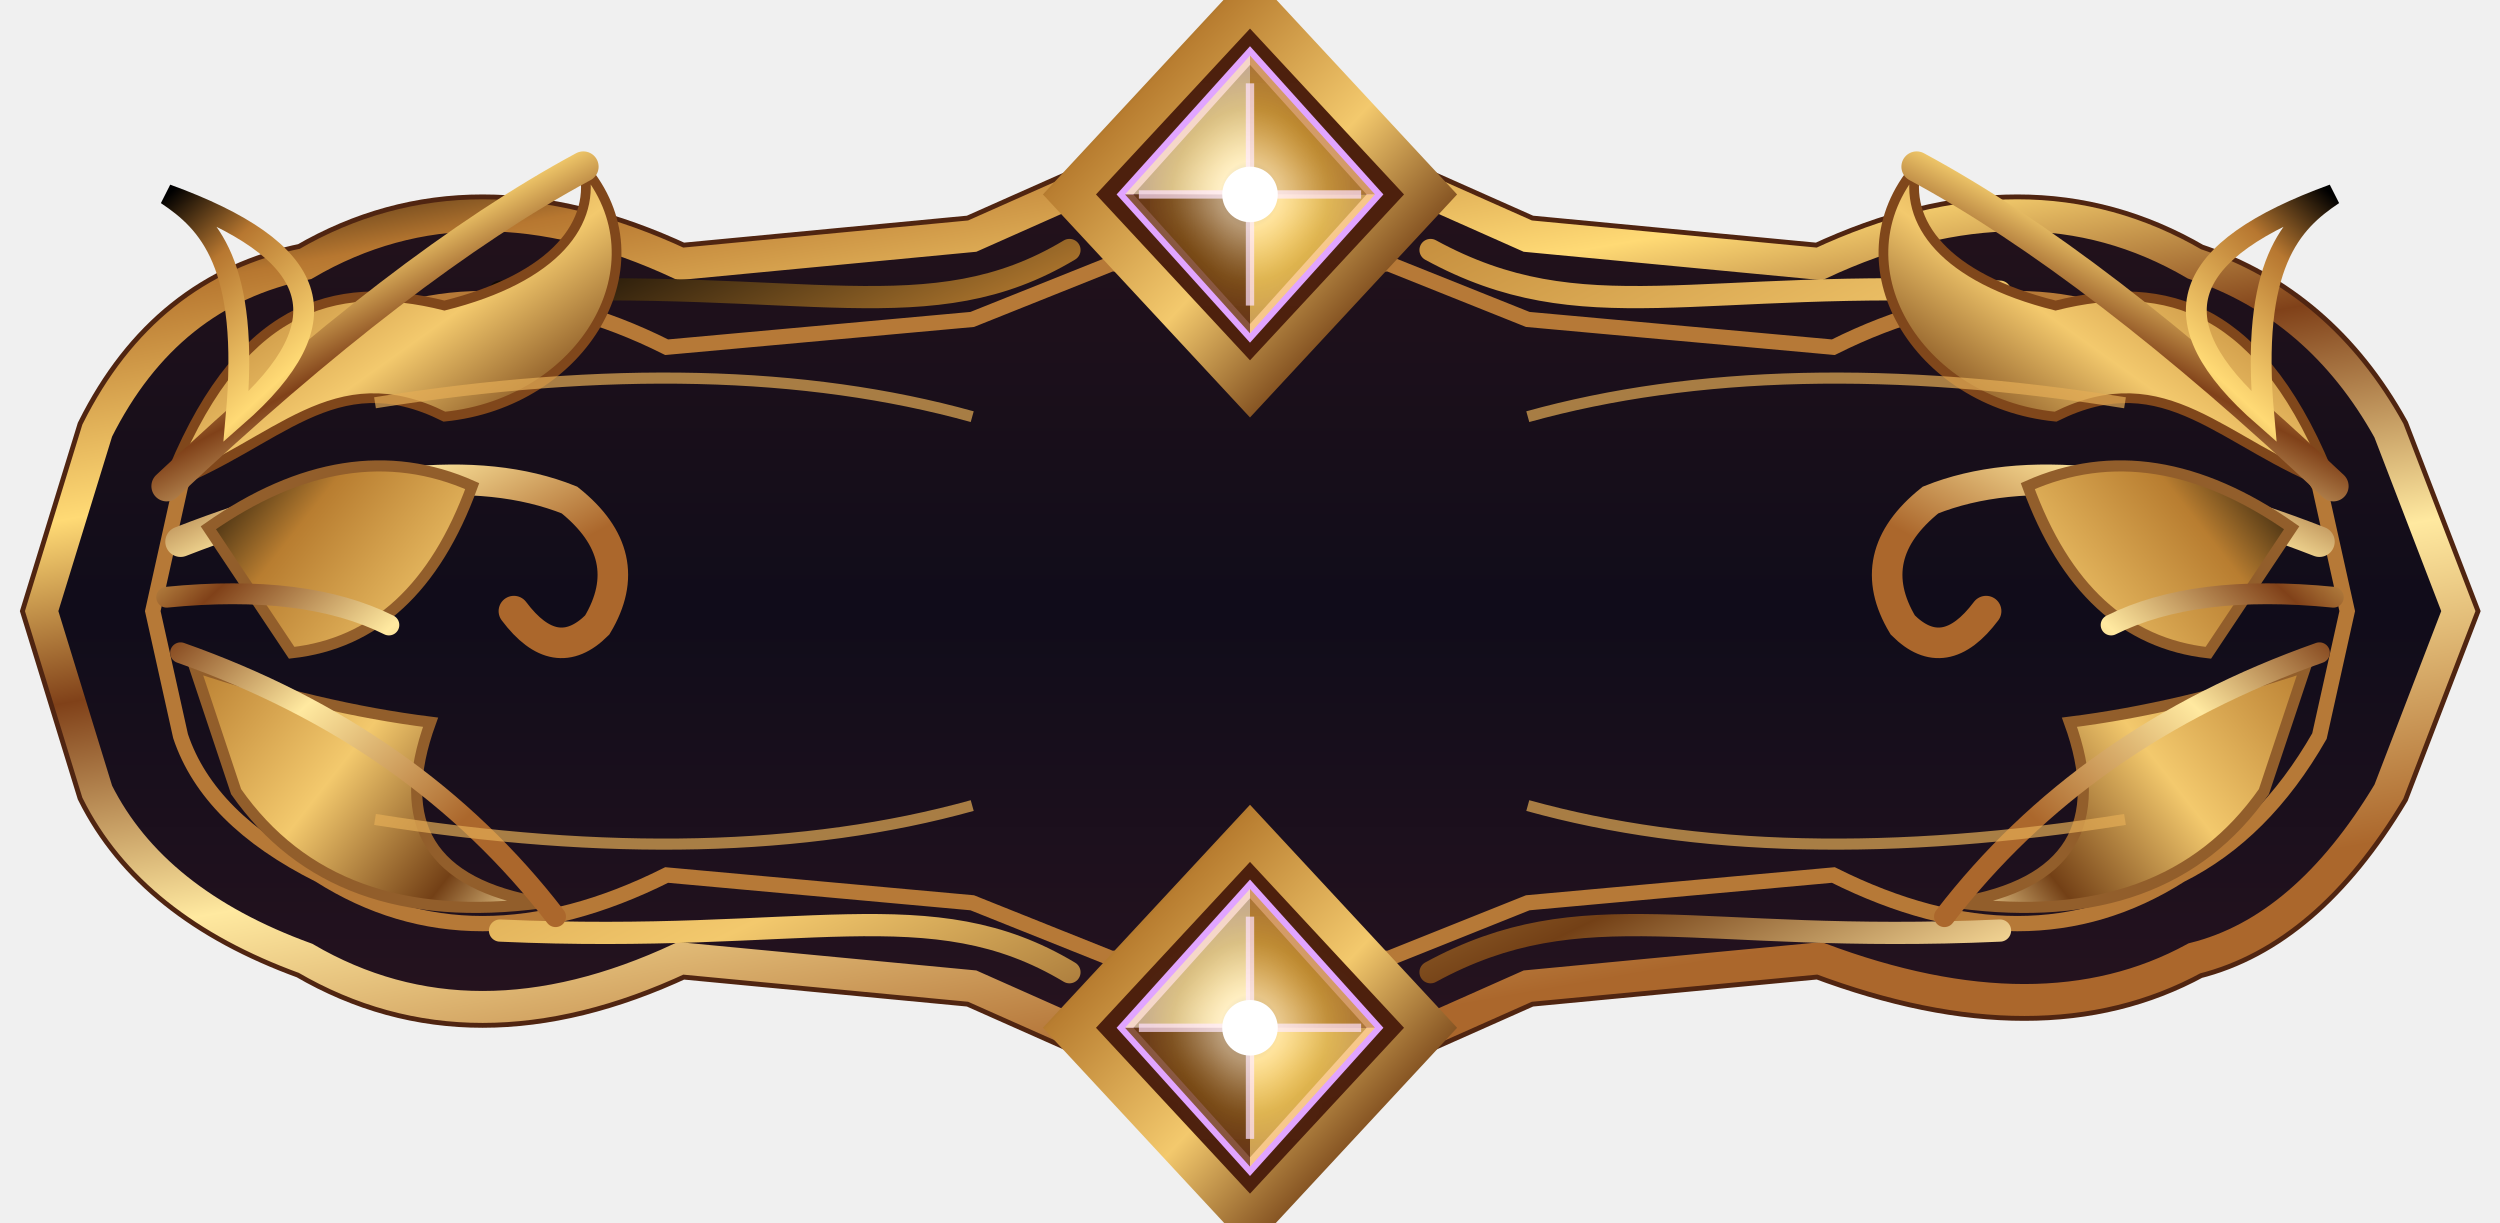
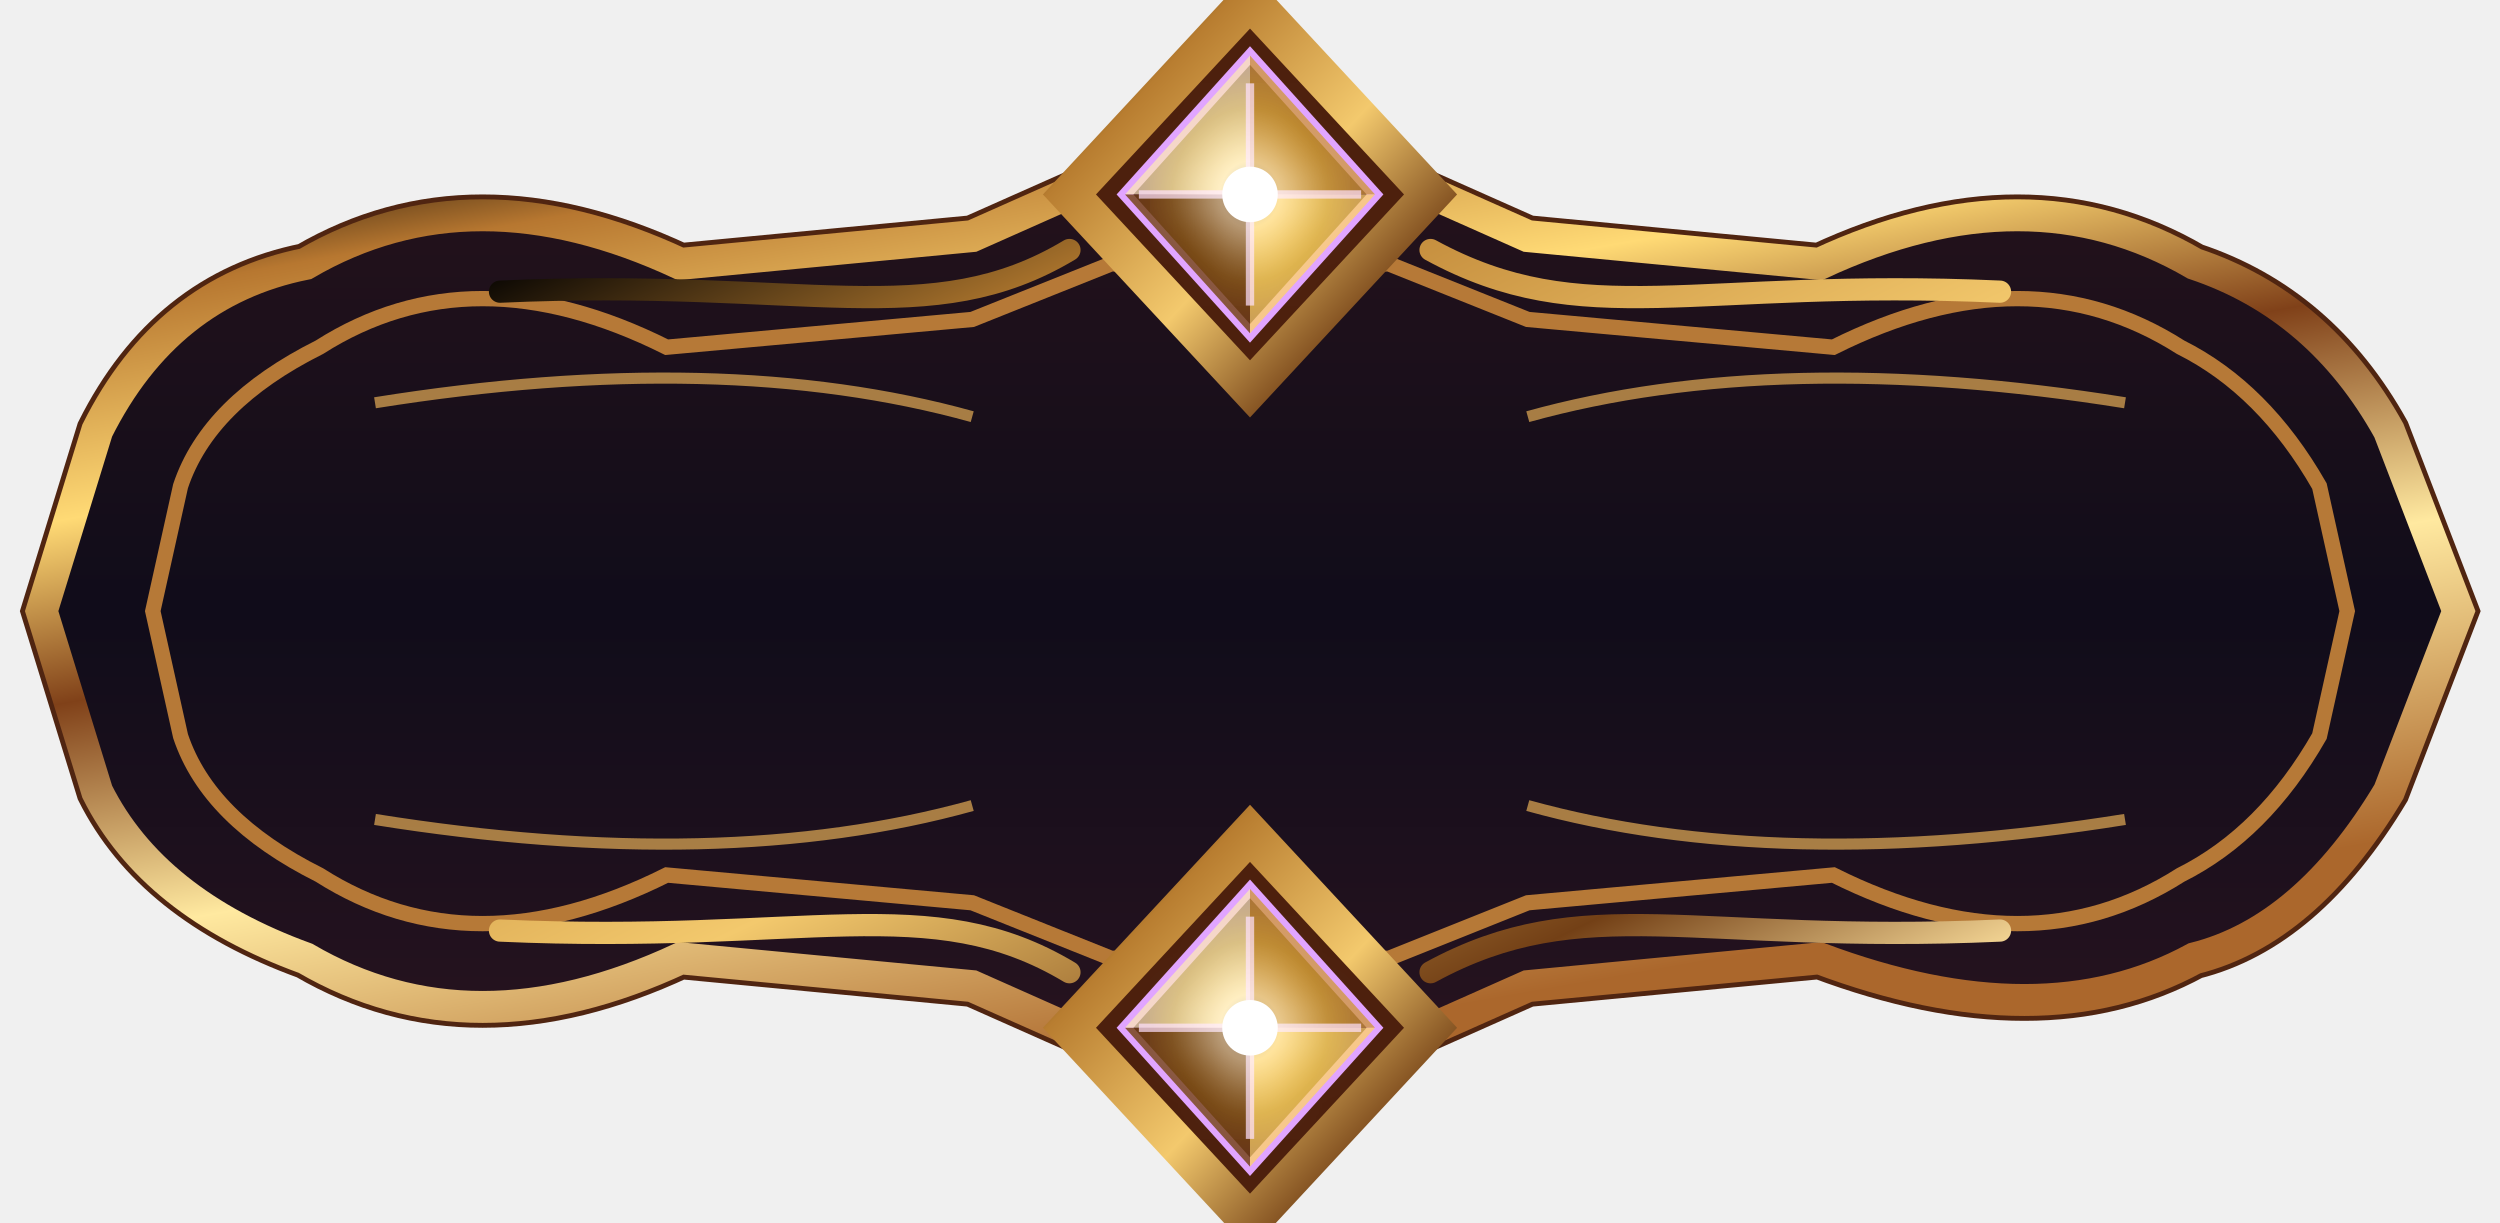
<svg xmlns="http://www.w3.org/2000/svg" viewBox="0 0 180 88" fill="none" role="img" aria-label="Premium Gothic gold frame with two citrine gems">
  <defs>
    <linearGradient id="gold" x1="0" y1="0" x2="0.5" y2="1">
      <stop stop-color="#ffffff0ae" />
      <stop offset=".12" stop-color="#b77730" />
      <stop offset=".32" stop-color="#ffda75" />
      <stop offset=".49" stop-color="#804119" />
      <stop offset=".71" stop-color="#ffe9a0" />
      <stop offset="1" stop-color="#ab672c" />
    </linearGradient>
    <linearGradient id="metal" x1="0" y1="0" x2="1" y2="1">
      <stop stop-color="#ffffff4c6" />
      <stop offset=".22" stop-color="#b87d30" />
      <stop offset=".55" stop-color="#f3c96d" />
      <stop offset=".83" stop-color="#734016" />
      <stop offset="1" stop-color="#ffe3a0" />
    </linearGradient>
    <linearGradient id="face" x1="0" y1="0" x2="0" y2="1">
      <stop stop-color="#24121b" />
      <stop offset=".5" stop-color="#100c1a" />
      <stop offset="1" stop-color="#27131f" />
    </linearGradient>
    <radialGradient id="gem">
      <stop stop-color="#ffffffdeb" />
      <stop offset=".24" stop-color="#ffd27d" />
      <stop offset=".62" stop-color="#845311" />
      <stop offset="1" stop-color="#36065e" />
    </radialGradient>
    <filter id="aura" x="-40%" y="-50%" width="180%" height="200%">
      <feGaussianBlur stdDeviation="2" />
    </filter>
    <g id="stone">
      <path d="M0-14 13 0 0 14-13 0Z" fill="#4d200d" stroke="url(#metal)" stroke-width="2.8" />
      <path d="M0-10 9 0 0 10-9 0Z" fill="url(#gem)" stroke="#e1a4ff" stroke-width=".9" />
      <path d="M0-10 9 0 0 0Z" fill="#ce9630" opacity=".75" />
      <path d="M0-10-9 0H0Z" fill="#ffedaf" opacity=".68" />
      <path d="M-9 0 0 10V0Z" fill="#70400c" opacity=".8" />
      <path d="M9 0 0 10V0Z" fill="#ffd45c" opacity=".72" />
      <path d="M0-8V8M-8 0H8" stroke="#ffe1ff" stroke-width=".6" opacity=".7" />
      <path d="M-4 0H4M0-4V4" stroke="#ffffff" stroke-width="1.5" stroke-linecap="round" filter="url(#aura)" />
      <circle r="2" fill="#ffffff" />
    </g>
-     <g id="leaf">
-       <path d="M12 35C17 22 24 20 32 22 40 20 43 16 42 12 48 19 42 29 32 30 24 26 20 32 12 35Z" fill="url(#metal)" stroke="#80471b" stroke-width=".7" />
-       <path d="M12 35Q29 19 42 12M13 39Q31 32 41 36Q46 40 43 45 40 48 37 44" stroke="url(#gold)" stroke-width="2.2" stroke-linecap="round" />
-       <path d="M15 38Q25 31 34 35Q30 46 21 47L15 38ZM14 48Q23 51 31 52Q27 63 39 65Q24 67 17 57Z" fill="url(#metal)" stroke="#925e2b" stroke-width=".8" />
-       <path d="M13 47Q30 53 40 66M12 43Q22 42 28 45M17 30C18 19 15 16 12 14 23 18 25 23 17 30Z" stroke="url(#gold)" stroke-width="1.5" stroke-linecap="round" />
-       <path d="M13 35Q23 27 32 25M17 56Q25 62 33 63" stroke="#ffffff2be" stroke-width=".7" opacity=".9" />
-     </g>
  </defs>
  <path d="M22 19Q34 12 49 19L70 17 79 13H101L110 17 131 19Q146 12 158 19Q167 22 172 31L177 44 172 57Q166 67 158 69Q147 75 131 69L110 71 101 75H79L70 71 49 69Q34 76 22 69Q11 65 7 57L3 44 7 31Q12 21 22 19Z" fill="#150d18" stroke="#502511" stroke-width="3" />
  <path d="M22 19Q34 12 49 19L70 17 79 13H101L110 17 131 19Q146 12 158 19Q167 22 172 31L177 44 172 57Q166 67 158 69Q147 75 131 69L110 71 101 75H79L70 71 49 69Q34 76 22 69Q11 65 7 57L3 44 7 31Q12 21 22 19Z" fill="url(#face)" stroke="url(#gold)" stroke-width="2.3" />
  <path d="M23 25Q34 18 48 25L70 23 80 19H100L110 23 132 25Q146 18 157 25Q163 28 167 35L169 44 167 53Q163 60 157 63Q146 70 132 63L110 65 100 69H80L70 65 48 63Q34 70 23 63Q15 59 13 53L11 44 13 35Q15 29 23 25Z" stroke="#b67937" stroke-width="1.1" />
  <path d="M36 21C58 20 67 24 77 18M103 18C114 24 122 20 144 21M36 67C58 68 67 64 77 70M103 70C114 64 122 68 144 67" stroke="url(#metal)" stroke-width="1.6" stroke-linecap="round" />
-   <use href="#leaf" />
-   <use href="#leaf" transform="translate(180 0) scale(-1 1)" />
  <use href="#stone" x="90" y="14" />
  <use href="#stone" x="90" y="74" />
  <path d="M27 29Q52 25 70 30M110 30Q128 25 153 29M27 59Q52 63 70 58M110 58Q128 63 153 59" stroke="#e4ad55" stroke-width=".8" opacity=".7" />
</svg>
